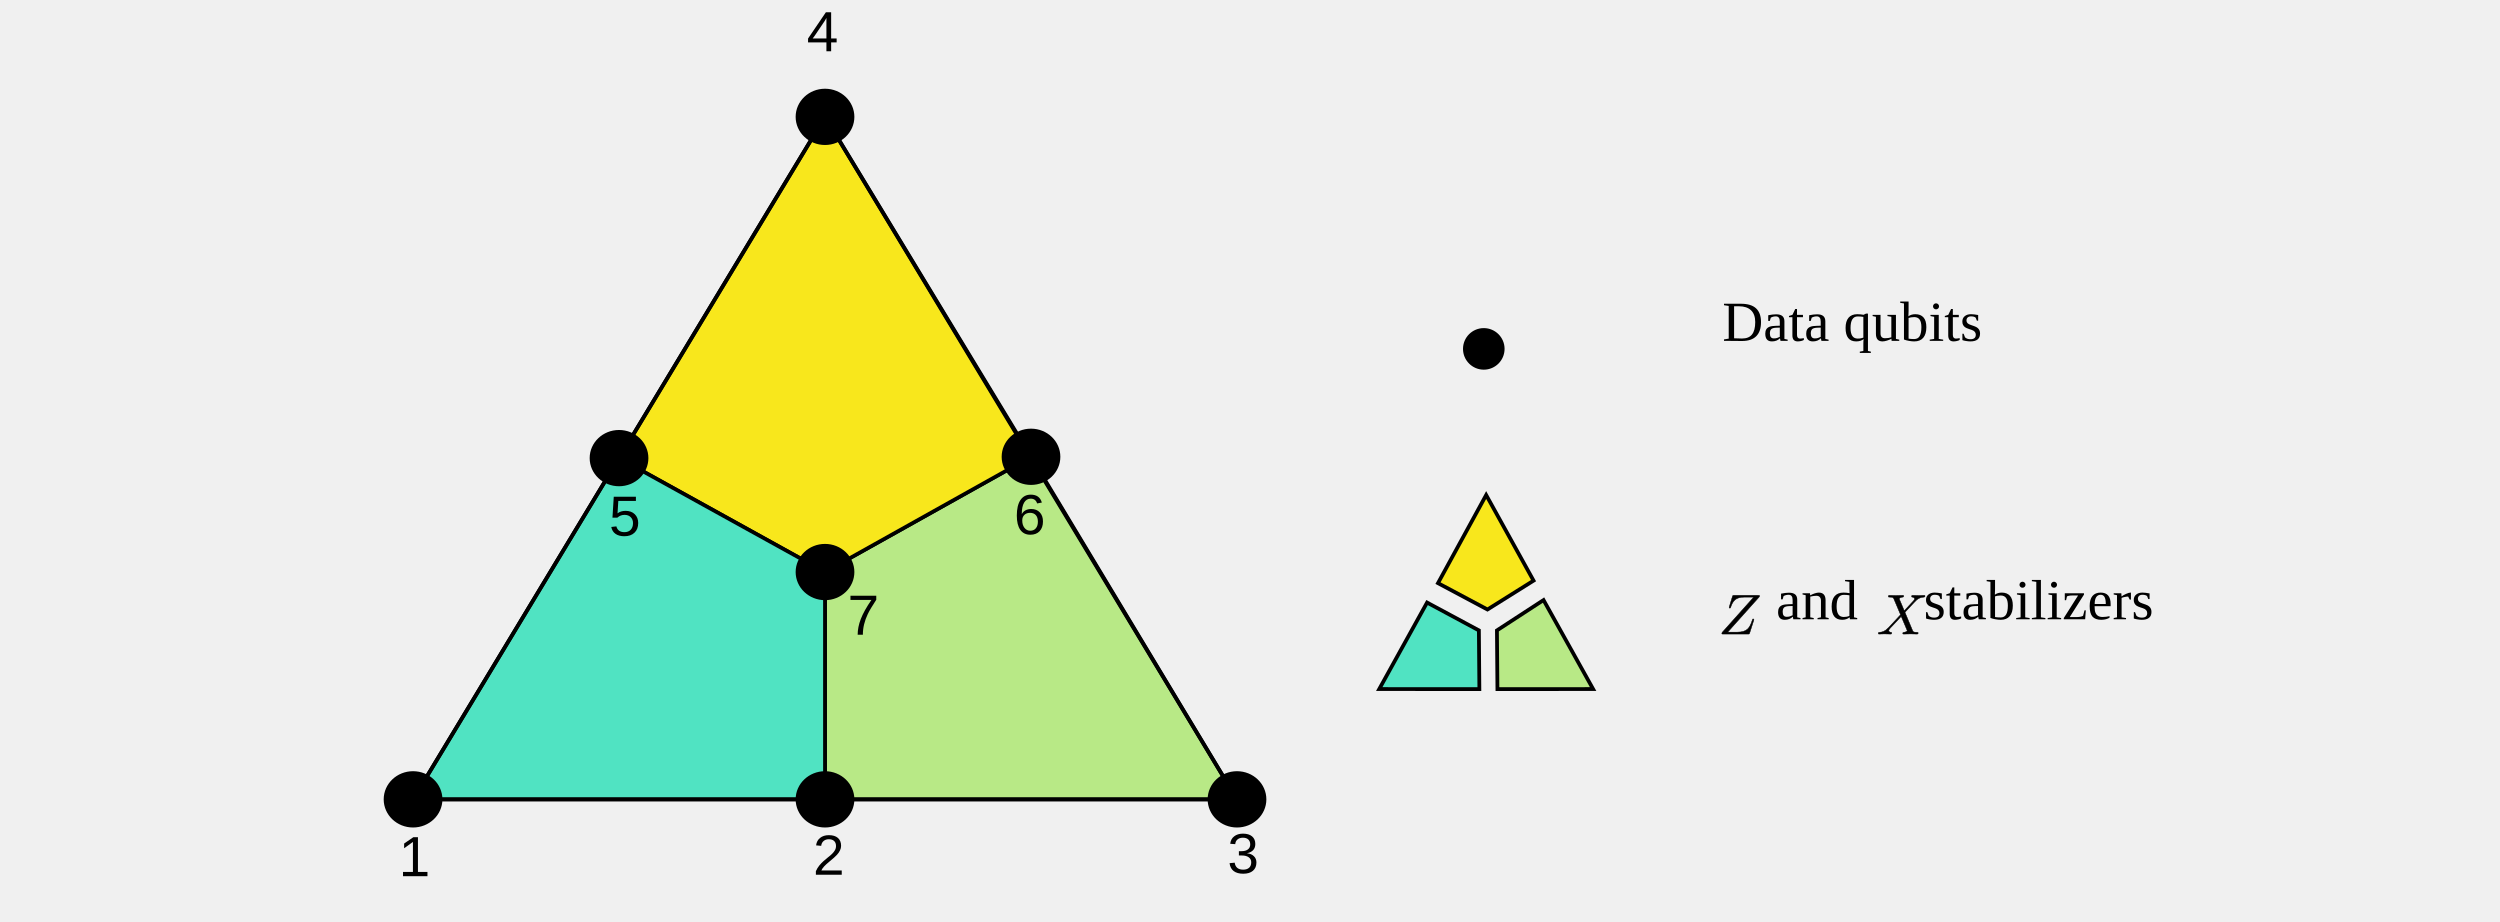
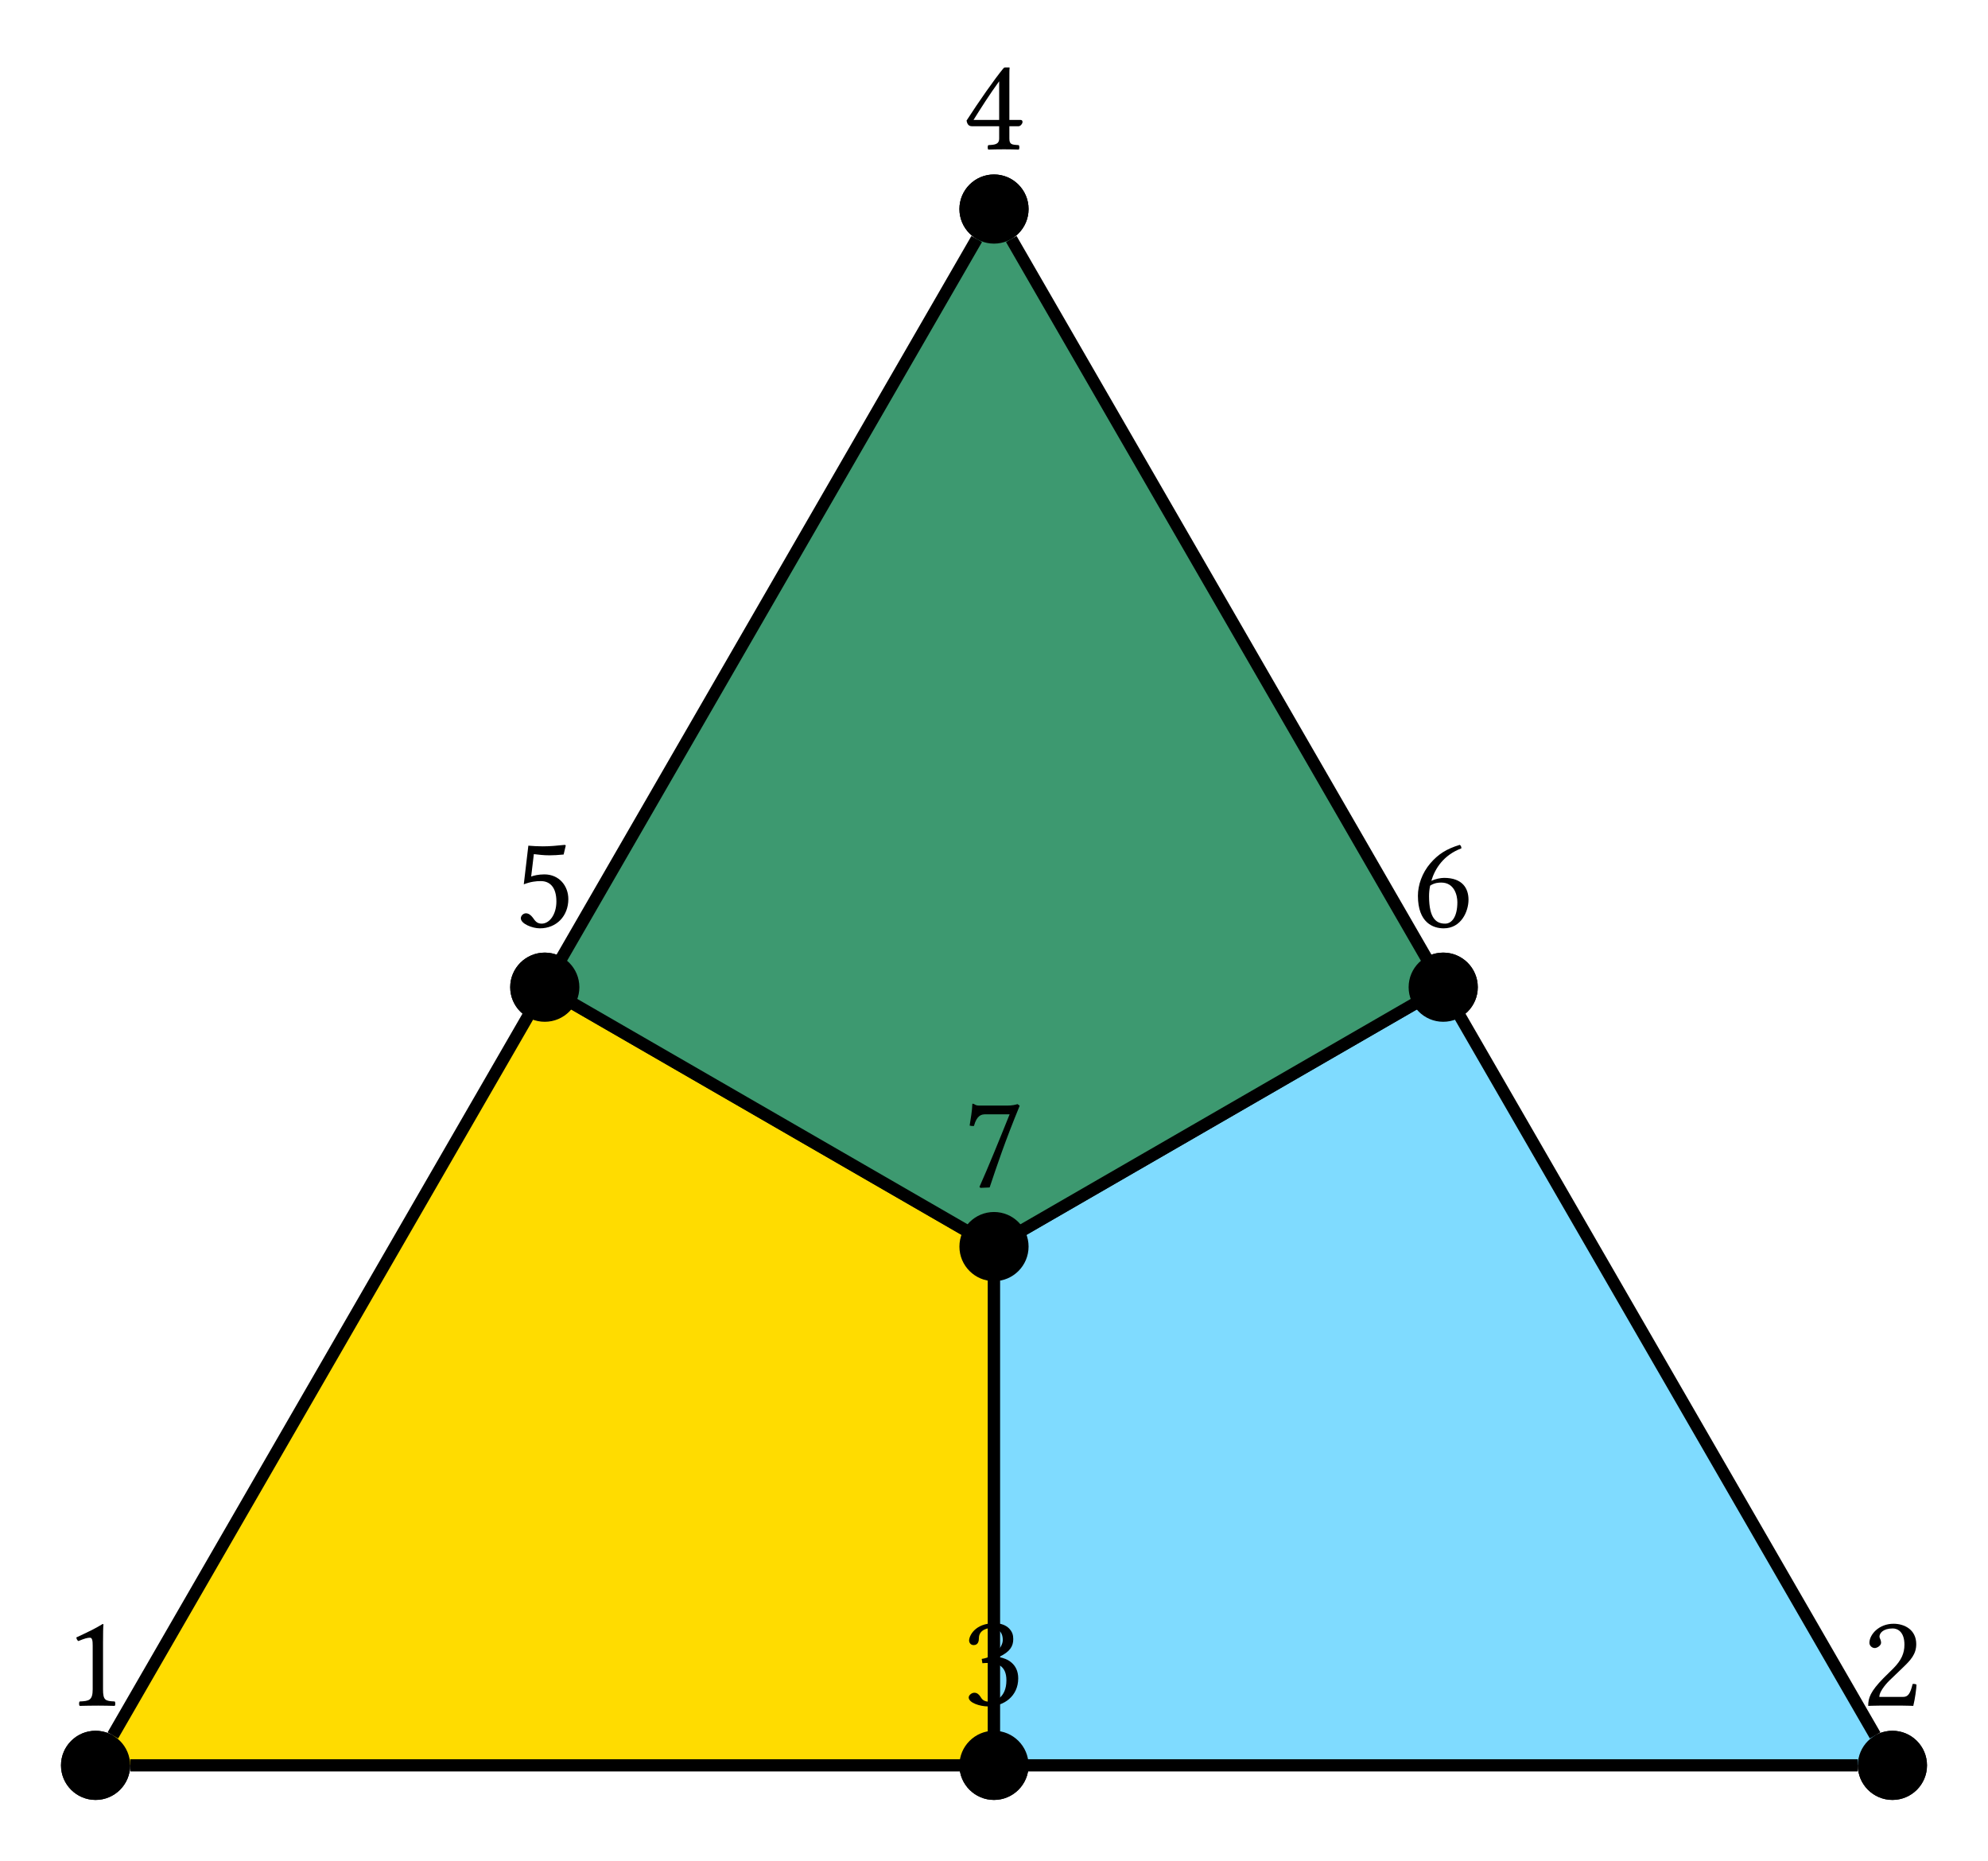
- <svg xmlns="http://www.w3.org/2000/svg" x="0" y="0" width="661.6" height="243.8" style="         width:661.6px;         height:243.8px;         background: transparent;         fill: none; ">
-   <svg />
-   <svg class="role-diagram-draw-area">
-     <g class="shapes-region" style="stroke: black; fill: none;">
-       <g class="grouped-shape">
-         <g class="shape">
-           <polygon class="real" points=" 272.85,120.89 327.36,211.54 218.33,211.54 218.33,151.38" style="stroke: rgb(0, 0, 0); stroke-width: 1; fill: rgb(184, 233, 134); fill-opacity: 1;" />
-         </g>
-         <g class="shape">
-           <polygon class="real" points=" 272.85,120.89 218.33,151.38 163.82,121.23 218.33,30.93" style="stroke: rgb(0, 0, 0); stroke-width: 1; fill: rgb(248, 231, 28); fill-opacity: 1;" />
-         </g>
-         <g class="shape">
-           <polygon class="real" points=" 218.33,151.38 218.33,211.54 109.31,211.54 163.82,121.23" style="stroke: rgb(0, 0, 0); stroke-width: 1; fill: rgb(80, 227, 194); fill-opacity: 1;" />
-         </g>
-         <g class="composite-shape">
-           <path class="real" d=" M218.33,30.93 L327.36,211.54 L109.31,211.54 Z" style="stroke-width: 1; stroke: rgb(0, 0, 0); fill: none; fill-opacity: 1;" />
-         </g>
-         <g class="composite-shape">
-           <path class="real" d=" M211.06,30.93 C211.06,27.09 214.32,23.98 218.33,23.98 C222.35,23.98 225.6,27.09 225.6,30.93 C225.6,34.76 222.35,37.87 218.33,37.87 C214.32,37.87 211.06,34.76 211.06,30.93 Z" style="stroke-width: 1; stroke: rgb(0, 0, 0); fill: rgb(0, 0, 0); fill-opacity: 1;" />
-         </g>
-         <g class="composite-shape">
-           <path class="real" d=" M102.04,211.54 C102.04,207.7 105.29,204.59 109.31,204.59 C113.32,204.59 116.58,207.7 116.58,211.54 C116.58,215.38 113.32,218.49 109.31,218.49 C105.29,218.49 102.04,215.38 102.04,211.54 Z" style="stroke-width: 1; stroke: rgb(0, 0, 0); fill: rgb(0, 0, 0); fill-opacity: 1;" />
-         </g>
-         <g class="composite-shape">
-           <path class="real" d=" M320.09,211.54 C320.09,207.7 323.35,204.59 327.36,204.59 C331.37,204.59 334.63,207.7 334.63,211.54 C334.63,215.38 331.37,218.49 327.36,218.49 C323.35,218.49 320.09,215.38 320.09,211.54 Z" style="stroke-width: 1; stroke: rgb(0, 0, 0); fill: rgb(0, 0, 0); fill-opacity: 1;" />
-         </g>
-         <g class="composite-shape">
-           <path class="real" d=" M211.06,211.54 C211.06,207.7 214.32,204.59 218.33,204.59 C222.35,204.59 225.6,207.7 225.6,211.54 C225.6,215.38 222.35,218.49 218.33,218.49 C214.32,218.49 211.06,215.38 211.06,211.54 Z" style="stroke-width: 1; stroke: rgb(0, 0, 0); fill: rgb(0, 0, 0); fill-opacity: 1;" />
-         </g>
-         <g class="composite-shape">
-           <path class="real" d=" M265.58,120.89 C265.58,117.05 268.83,113.94 272.85,113.94 C276.86,113.94 280.11,117.05 280.11,120.89 C280.11,124.72 276.86,127.83 272.85,127.83 C268.83,127.83 265.58,124.72 265.58,120.89 Z" style="stroke-width: 1; stroke: rgb(0, 0, 0); fill: rgb(0, 0, 0); fill-opacity: 1;" />
-         </g>
-         <g class="composite-shape">
-           <path class="real" d=" M156.55,121.23 C156.55,117.4 159.81,114.29 163.82,114.29 C167.83,114.29 171.09,117.4 171.09,121.23 C171.09,125.07 167.83,128.18 163.82,128.18 C159.81,128.18 156.55,125.07 156.55,121.23 Z" style="stroke-width: 1; stroke: rgb(0, 0, 0); fill: rgb(0, 0, 0); fill-opacity: 1;" />
-         </g>
-         <g class="composite-shape">
-           <path class="real" d=" M211.06,151.38 C211.06,147.55 214.32,144.44 218.33,144.44 C222.35,144.44 225.6,147.55 225.6,151.38 C225.6,155.22 222.35,158.33 218.33,158.33 C214.32,158.33 211.06,155.22 211.06,151.38 Z" style="stroke-width: 1; stroke: rgb(0, 0, 0); fill: rgb(0, 0, 0); fill-opacity: 1;" />
-         </g>
-       </g>
-       <g class="composite-shape">
-         <path class="real" d=" M387.67,92.33 C387.67,89.57 389.91,87.33 392.67,87.33 C395.43,87.33 397.67,89.57 397.67,92.33 C397.67,95.09 395.43,97.33 392.67,97.33 C389.91,97.33 387.67,95.09 387.67,92.33 Z" style="stroke-width: 1; stroke: rgb(0, 0, 0); fill: rgb(0, 0, 0); fill-opacity: 1;" />
-       </g>
-       <g class="grouped-shape">
-         <g class="shape">
-           <polygon class="real" points=" 408.48,158.8 421.6,182.35 396.28,182.37 396.15,166.83" style="stroke: rgb(0, 0, 0); stroke-width: 1; fill: rgb(184, 233, 134); fill-opacity: 1;" />
-         </g>
-         <g class="shape">
-           <polygon class="real" points=" 405.84,153.66 393.64,161.3 380.55,154.32 393.3,131" style="stroke: rgb(0, 0, 0); stroke-width: 1; fill: rgb(248, 231, 28); fill-opacity: 1;" />
-         </g>
-         <g class="shape">
-           <polygon class="real" points=" 391.37,166.83 391.5,182.37 365,182.35 377.66,159.46" style="stroke: rgb(0, 0, 0); stroke-width: 1; fill: rgb(80, 227, 194); fill-opacity: 1;" />
-         </g>
-       </g>
-       <g />
-     </g>
-     <g />
-     <g />
-     <g />
-   </svg>
-   <svg width="660" height="242.2" style="width:660px;height:242.2px;font-family:LatinModern-Math, LatinModern, Asana-Math, Asana;background:transparent;">
-     <g>
-       <g>
+ <svg xmlns="http://www.w3.org/2000/svg" xmlns:xlink="http://www.w3.org/1999/xlink" class="typst-doc" viewBox="0 0 162.962 152.528" width="162.962pt" height="152.528pt">
+   <path class="typst-shape" fill="#ffffff" fill-rule="nonzero" d="M 0 0 L 0 152.528 L 162.962 152.528 L 162.962 0 Z " />
+   <g>
+     <g transform="translate(5 5)">
+       <g class="typst-group">
        <g>
-           <text x="455.8" y="80.725" style="white-space:pre;stroke:none;fill:rgb(0,0,0);fill-opacity:1;font-size:15px;font-family:&quot;Times New Roman&quot;, Times, serif;font-weight:400;font-style:normal;dominant-baseline:text-before-edge;text-decoration:none;">Data qubits</text>
+           <g transform="translate(0 136.8583)">
+             <path class="typst-shape" fill="#000000" fill-rule="nonzero" d="M 2.835 0 C 1.271 0 0 1.271 0 2.835 C 0 4.399 1.271 5.669 2.835 5.669 C 4.399 5.669 5.669 4.399 5.669 2.835 C 5.669 1.271 4.399 0 2.835 0 Z " />
+           </g>
+           <g transform="translate(147.2925 136.8583)">
+             <path class="typst-shape" fill="#000000" fill-rule="nonzero" d="M 2.835 0 C 1.271 0 0 1.271 0 2.835 C 0 4.399 1.271 5.669 2.835 5.669 C 4.399 5.669 5.669 4.399 5.669 2.835 C 5.669 1.271 4.399 0 2.835 0 Z " />
+           </g>
+           <g transform="translate(73.64625 136.8583)">
+             <path class="typst-shape" fill="#000000" fill-rule="nonzero" d="M 2.835 0 C 1.271 0 0 1.271 0 2.835 C 0 4.399 1.271 5.669 2.835 5.669 C 4.399 5.669 5.669 4.399 5.669 2.835 C 5.669 1.271 4.399 0 2.835 0 Z " />
+           </g>
+           <g transform="translate(73.64625 9.299291)">
+             <path class="typst-shape" fill="#000000" fill-rule="nonzero" d="M 2.835 0 C 1.271 0 0 1.271 0 2.835 C 0 4.399 1.271 5.669 2.835 5.669 C 4.399 5.669 5.669 4.399 5.669 2.835 C 5.669 1.271 4.399 0 2.835 0 Z " />
+           </g>
+           <g transform="translate(36.82313 73.07882)">
+             <path class="typst-shape" fill="#000000" fill-rule="nonzero" d="M 2.835 0 C 1.271 0 0 1.271 0 2.835 C 0 4.399 1.271 5.669 2.835 5.669 C 4.399 5.669 5.669 4.399 5.669 2.835 C 5.669 1.271 4.399 0 2.835 0 Z " />
+           </g>
+           <g transform="translate(110.4694 73.07882)">
+             <path class="typst-shape" fill="#000000" fill-rule="nonzero" d="M 2.835 0 C 1.271 0 0 1.271 0 2.835 C 0 4.399 1.271 5.669 2.835 5.669 C 4.399 5.669 5.669 4.399 5.669 2.835 C 5.669 1.271 4.399 0 2.835 0 Z " />
+           </g>
+           <g transform="translate(73.64625 94.33866)">
+             <path class="typst-shape" fill="#000000" fill-rule="nonzero" d="M 2.835 0 C 1.271 0 0 1.271 0 2.835 C 0 4.399 1.271 5.669 2.835 5.669 C 4.399 5.669 5.669 4.399 5.669 2.835 C 5.669 1.271 4.399 0 2.835 0 Z " />
+           </g>
+           <g transform="translate(4.251912 75.91346)">
+             <path class="typst-shape" fill="#ffdc00" fill-rule="nonzero" stroke="#000000" stroke-width="1" stroke-linecap="butt" stroke-linejoin="miter" stroke-miterlimit="4" d="M 1.417 63.78 L 72.229 63.78 L 72.229 21.26 L 35.406 0 L 0 61.325 " />
+           </g>
+           <g transform="translate(76.4809 75.91346)">
+             <path class="typst-shape" fill="#7fdbff" fill-rule="nonzero" stroke="#000000" stroke-width="1" stroke-linecap="butt" stroke-linejoin="miter" stroke-miterlimit="4" d="M 70.812 63.78 L 0 63.78 L 0 21.26 L 36.823 0 L 72.229 61.325 " />
+           </g>
+           <g transform="translate(39.65777 14.58871)">
+             <path class="typst-shape" fill="#3d9970" fill-rule="nonzero" stroke="#000000" stroke-width="1" stroke-linecap="butt" stroke-linejoin="miter" stroke-miterlimit="4" d="M 35.406 0 L 0 61.325 L 36.823 82.585 L 73.646 61.325 L 38.24 0 " />
+           </g>
+           <g transform="translate(0 136.8583)">
+             <path class="typst-shape" fill="#000000" fill-rule="nonzero" d="M 2.835 0 C 1.271 0 0 1.271 0 2.835 C 0 4.399 1.271 5.669 2.835 5.669 C 4.399 5.669 5.669 4.399 5.669 2.835 C 5.669 1.271 4.399 0 2.835 0 Z " />
+           </g>
+           <g transform="translate(147.2925 136.8583)">
+             <path class="typst-shape" fill="#000000" fill-rule="nonzero" d="M 2.835 0 C 1.271 0 0 1.271 0 2.835 C 0 4.399 1.271 5.669 2.835 5.669 C 4.399 5.669 5.669 4.399 5.669 2.835 C 5.669 1.271 4.399 0 2.835 0 Z " />
+           </g>
+           <g transform="translate(73.64625 136.8583)">
+             <path class="typst-shape" fill="#000000" fill-rule="nonzero" d="M 2.835 0 C 1.271 0 0 1.271 0 2.835 C 0 4.399 1.271 5.669 2.835 5.669 C 4.399 5.669 5.669 4.399 5.669 2.835 C 5.669 1.271 4.399 0 2.835 0 Z " />
+           </g>
+           <g transform="translate(73.64625 9.299291)">
+             <path class="typst-shape" fill="#000000" fill-rule="nonzero" d="M 2.835 0 C 1.271 0 0 1.271 0 2.835 C 0 4.399 1.271 5.669 2.835 5.669 C 4.399 5.669 5.669 4.399 5.669 2.835 C 5.669 1.271 4.399 0 2.835 0 Z " />
+           </g>
+           <g transform="translate(36.82313 73.07882)">
+             <path class="typst-shape" fill="#000000" fill-rule="nonzero" d="M 2.835 0 C 1.271 0 0 1.271 0 2.835 C 0 4.399 1.271 5.669 2.835 5.669 C 4.399 5.669 5.669 4.399 5.669 2.835 C 5.669 1.271 4.399 0 2.835 0 Z " />
+           </g>
+           <g transform="translate(110.4694 73.07882)">
+             <path class="typst-shape" fill="#000000" fill-rule="nonzero" d="M 2.835 0 C 1.271 0 0 1.271 0 2.835 C 0 4.399 1.271 5.669 2.835 5.669 C 4.399 5.669 5.669 4.399 5.669 2.835 C 5.669 1.271 4.399 0 2.835 0 Z " />
+           </g>
+           <g transform="translate(73.64625 94.33866)">
+             <path class="typst-shape" fill="#000000" fill-rule="nonzero" d="M 2.835 0 C 1.271 0 0 1.271 0 2.835 C 0 4.399 1.271 5.669 2.835 5.669 C 4.399 5.669 5.669 4.399 5.669 2.835 C 5.669 1.271 4.399 0 2.835 0 Z " />
+           </g>
+           <g transform="translate(0.2771457 127.5591)">
+             <path class="typst-shape" fill="none" d="M 0 0 L 5.115 0 L 5.115 7.26 L 0 7.26 L 0 0 Z " />
+           </g>
+           <g transform="translate(0.2771456 127.5591)">
+             <g class="typst-group">
+               <g>
+                 <g transform="translate(0 0)">
+                   <g class="typst-group">
+                     <g>
+                       <g transform="translate(0 7.238)">
+                         <g class="typst-text" transform="scale(1, -1)">
+                           <use xlink:href="#gEDF52FE32C69DA4EEEFB0AAF57ADEC99" x="0" fill="#000000" fill-rule="nonzero" />
+                         </g>
+                       </g>
+                     </g>
+                   </g>
+                 </g>
+               </g>
+             </g>
+           </g>
+           <g transform="translate(147.5697 127.5591)">
+             <path class="typst-shape" fill="none" d="M 0 0 L 5.115 0 L 5.115 7.26 L 0 7.26 L 0 0 Z " />
+           </g>
+           <g transform="translate(147.5697 127.5591)">
+             <g class="typst-group">
+               <g>
+                 <g transform="translate(0 0)">
+                   <g class="typst-group">
+                     <g>
+                       <g transform="translate(0 7.238)">
+                         <g class="typst-text" transform="scale(1, -1)">
+                           <use xlink:href="#g4C0D9938341524E4912500E287703615" x="0" fill="#000000" fill-rule="nonzero" />
+                         </g>
+                       </g>
+                     </g>
+                   </g>
+                 </g>
+               </g>
+             </g>
+           </g>
+           <g transform="translate(73.9234 127.5151)">
+             <path class="typst-shape" fill="none" d="M 0 0 L 5.115 0 L 5.115 7.348 L 0 7.348 L 0 0 Z " />
+           </g>
+           <g transform="translate(73.9234 127.5151)">
+             <g class="typst-group">
+               <g>
+                 <g transform="translate(0 0)">
+                   <g class="typst-group">
+                     <g>
+                       <g transform="translate(0 7.238)">
+                         <g class="typst-text" transform="scale(1, -1)">
+                           <use xlink:href="#g462A012589E12838B4818F9C9FE79CC" x="0" fill="#000000" fill-rule="nonzero" />
+                         </g>
+                       </g>
+                     </g>
+                   </g>
+                 </g>
+               </g>
+             </g>
+           </g>
+           <g transform="translate(73.9234 0)">
+             <path class="typst-shape" fill="none" d="M 0 0 L 5.115 0 L 5.115 7.26 L 0 7.26 L 0 0 Z " />
+           </g>
+           <g transform="translate(73.9234 -0.0000000472441)">
+             <g class="typst-group">
+               <g>
+                 <g transform="translate(0 0)">
+                   <g class="typst-group">
+                     <g>
+                       <g transform="translate(0 7.238)">
+                         <g class="typst-text" transform="scale(1, -1)">
+                           <use xlink:href="#g4C4DB8AC1F31AEC8CFB41EE1C95A59A1" x="0" fill="#000000" fill-rule="nonzero" />
+                         </g>
+                       </g>
+                     </g>
+                   </g>
+                 </g>
+               </g>
+             </g>
+           </g>
+           <g transform="translate(37.10027 63.73003)">
+             <path class="typst-shape" fill="none" d="M 0 0 L 5.115 0 L 5.115 7.359 L 0 7.359 L 0 0 Z " />
+           </g>
+           <g transform="translate(37.10027 63.73003)">
+             <g class="typst-group">
+               <g>
+                 <g transform="translate(0 0)">
+                   <g class="typst-group">
+                     <g>
+                       <g transform="translate(0 7.238)">
+                         <g class="typst-text" transform="scale(1, -1)">
+                           <use xlink:href="#gA28B21D9AEE3F462D66CE976B1D98F2A" x="0" fill="#000000" fill-rule="nonzero" />
+                         </g>
+                       </g>
+                     </g>
+                   </g>
+                 </g>
+               </g>
+             </g>
+           </g>
+           <g transform="translate(110.7465 63.73003)">
+             <path class="typst-shape" fill="none" d="M 0 0 L 5.115 0 L 5.115 7.359 L 0 7.359 L 0 0 Z " />
+           </g>
+           <g transform="translate(110.7465 63.73003)">
+             <g class="typst-group">
+               <g>
+                 <g transform="translate(0 0)">
+                   <g class="typst-group">
+                     <g>
+                       <g transform="translate(0 7.238)">
+                         <g class="typst-text" transform="scale(1, -1)">
+                           <use xlink:href="#g3A90CBF25BC2D4E744A3168E3AA6EDBC" x="0" fill="#000000" fill-rule="nonzero" />
+                         </g>
+                       </g>
+                     </g>
+                   </g>
+                 </g>
+               </g>
+             </g>
+           </g>
+           <g transform="translate(73.9234 84.97887)">
+             <path class="typst-shape" fill="none" d="M 0 0 L 5.115 0 L 5.115 7.381 L 0 7.381 L 0 0 Z " />
+           </g>
+           <g transform="translate(73.9234 84.97887)">
+             <g class="typst-group">
+               <g>
+                 <g transform="translate(0 0)">
+                   <g class="typst-group">
+                     <g>
+                       <g transform="translate(0 7.238)">
+                         <g class="typst-text" transform="scale(1, -1)">
+                           <use xlink:href="#gC64860A9B2ADD98A6DB30C2C819B4C53" x="0" fill="#000000" fill-rule="nonzero" />
+                         </g>
+                       </g>
+                     </g>
+                   </g>
+                 </g>
+               </g>
+             </g>
+           </g>
        </g>
      </g>
    </g>
-     <g>
-       <g>
-         <g>
-           <g transform="matrix(1,0,0,1,454.8,167.8)">
-             <path transform="matrix(0.015,0,0,-0.015,0,0)" d="M723 674C723 683 718 683 698 683L276 683C252 683 251 682 245 663L190 483C188 478 187 469 187 469C187 469 187 458 199 458C208 458 210 465 212 468C250 586 302 652 458 652L621 652L62 27C62 27 58 12 58 9C58 0 65 0 83 0L518 0C542 0 543 1 549 20L620 241C621 245 624 252 624 256C624 261 620 267 611 267C602 267 601 263 594 242C550 106 502 34 332 34L161 34L720 659C721 663 723 668 723 674Z" stroke="rgb(0,0,0)" stroke-opacity="1" stroke-width="8" fill="rgb(0,0,0)" fill-opacity="1" />
-           </g>
-         </g>
-         <g>
-           <g>
-             <g>
-               <g>
-                 <text x="470.025" y="154.4" style="white-space:pre;stroke:none;fill:rgb(0,0,0);fill-opacity:1;font-size:15px;font-family:&quot;Times New Roman&quot;, Times, serif;font-weight:400;font-style:normal;dominant-baseline:text-before-edge;text-decoration:none;">and</text>
-               </g>
-             </g>
-           </g>
-         </g>
-         <g>
-           <g transform="matrix(1,0,0,1,491.6875,167.8)">
-             <path transform="matrix(0.015,0,0,-0.015,0,0)" d="M1183 672C1183 672 1183 683 1170 683C1140 683 1107 680 1076 680C1039 680 1001 683 965 683C959 683 946 683 946 663C946 656 951 653 958 652C967 651 998 649 998 621C998 607 987 594 979 585L817 411L733 610L728 623C728 629 745 648 787 652C797 653 807 654 807 671C807 683 795 683 792 683C751 683 708 680 666 680C641 680 579 683 554 683C548 683 536 683 536 663C536 652 546 652 559 652C619 652 625 642 634 620L752 341L541 114C535 109 534 108 528 103C479 50 432 34 381 31C368 30 359 30 359 11C359 11 359 0 372 0C402 0 435 3 466 3C503 3 542 0 578 0C584 0 596 0 596 20C596 30 584 31 584 31C575 32 544 34 544 62C544 78 559 94 571 107L673 215L763 313L864 74L869 60C869 52 850 35 811 31C800 30 791 29 791 12C791 0 802 0 806 0L932 3C957 3 1018 0 1043 0C1050 0 1062 0 1062 19C1062 31 1052 31 1044 31C977 32 975 35 958 75L829 384C897 454 1002 573 1034 601C1063 625 1101 649 1161 652C1174 653 1183 653 1183 672Z" stroke="rgb(0,0,0)" stroke-opacity="1" stroke-width="8" fill="rgb(0,0,0)" fill-opacity="1" />
-           </g>
-         </g>
-         <g>
-           <g>
-             <g>
-               <g>
-                 <text x="509.087" y="154.4" style="white-space:pre;stroke:none;fill:rgb(0,0,0);fill-opacity:1;font-size:15px;font-family:&quot;Times New Roman&quot;, Times, serif;font-weight:400;font-style:normal;dominant-baseline:text-before-edge;text-decoration:none;"> stabilizers</text>
-               </g>
-             </g>
-           </g>
-         </g>
-       </g>
-     </g>
-     <g>
-       <g>
-         <g>
-           <text x="224.3" y="158.062" style="white-space:pre;stroke:none;fill:rgb(0,0,0);fill-opacity:1;font-size:15px;font-family:Arial, Helvetica, sans-serif;font-weight:400;font-style:normal;dominant-baseline:text-before-edge;text-decoration:none;">7</text>
-         </g>
-       </g>
-     </g>
-     <g>
-       <g>
-         <g>
-           <text x="213.5" y="3.65" style="white-space:pre;stroke:none;fill:rgb(0,0,0);fill-opacity:1;font-size:15px;font-family:Arial, Helvetica, sans-serif;font-weight:400;font-style:normal;dominant-baseline:text-before-edge;text-decoration:none;">4</text>
-         </g>
-       </g>
-     </g>
-     <g>
-       <g>
-         <g>
-           <text x="268.325" y="131.462" style="white-space:pre;stroke:none;fill:rgb(0,0,0);fill-opacity:1;font-size:15px;font-family:Arial, Helvetica, sans-serif;font-weight:400;font-style:normal;dominant-baseline:text-before-edge;text-decoration:none;">6</text>
-         </g>
-       </g>
-     </g>
-     <g>
-       <g>
-         <g>
-           <text x="161.175" y="131.863" style="white-space:pre;stroke:none;fill:rgb(0,0,0);fill-opacity:1;font-size:15px;font-family:Arial, Helvetica, sans-serif;font-weight:400;font-style:normal;dominant-baseline:text-before-edge;text-decoration:none;">5</text>
-         </g>
-       </g>
-     </g>
-     <g>
-       <g>
-         <g>
-           <text x="105.513" y="221.962" style="white-space:pre;stroke:none;fill:rgb(0,0,0);fill-opacity:1;font-size:15px;font-family:Arial, Helvetica, sans-serif;font-weight:400;font-style:normal;dominant-baseline:text-before-edge;text-decoration:none;">1</text>
-         </g>
-       </g>
-     </g>
-     <g>
-       <g>
-         <g>
-           <text x="215.163" y="221.575" style="white-space:pre;stroke:none;fill:rgb(0,0,0);fill-opacity:1;font-size:15px;font-family:Arial, Helvetica, sans-serif;font-weight:400;font-style:normal;dominant-baseline:text-before-edge;text-decoration:none;">2</text>
-         </g>
-       </g>
-     </g>
-     <g>
-       <g>
-         <g>
-           <text x="324.813" y="221.175" style="white-space:pre;stroke:none;fill:rgb(0,0,0);fill-opacity:1;font-size:15px;font-family:Arial, Helvetica, sans-serif;font-weight:400;font-style:normal;dominant-baseline:text-before-edge;text-decoration:none;">3</text>
-         </g>
-       </g>
-     </g>
-   </svg>
+   </g>
+   <defs id="glyph">
+     <symbol id="gEDF52FE32C69DA4EEEFB0AAF57ADEC99" overflow="visible">
+       <path d="M 3.168 1.342 L 3.168 5.159 C 3.168 5.819 3.179 6.49 3.201 6.633 C 3.201 6.688 3.179 6.688 3.135 6.688 C 2.53 6.314 1.947 6.039 0.979 5.588 C 1.001 5.467 1.045 5.357 1.144 5.291 C 1.65 5.5 1.892 5.566 2.101 5.566 C 2.288 5.566 2.321 5.302 2.321 4.928 L 2.321 1.342 C 2.321 0.429 2.024 0.374 1.254 0.341 C 1.188 0.275 1.188 0.044 1.254 -0.022 C 1.793 -0.011 2.189 0 2.783 0 C 3.311 0 3.575 -0.011 4.125 -0.022 C 4.191 0.044 4.191 0.275 4.125 0.341 C 3.355 0.374 3.168 0.429 3.168 1.342 Z " />
+     </symbol>
+     <symbol id="g4C0D9938341524E4912500E287703615" overflow="visible">
+       <path d="M 0.671 5.148 C 0.671 4.917 0.88 4.719 1.111 4.719 C 1.298 4.719 1.628 4.917 1.628 5.159 C 1.628 5.247 1.606 5.313 1.584 5.39 C 1.562 5.467 1.496 5.566 1.496 5.654 C 1.496 5.929 1.782 6.325 2.585 6.325 C 2.981 6.325 3.542 6.05 3.542 4.994 C 3.542 4.29 3.289 3.718 2.64 3.058 L 1.826 2.255 C 0.748 1.155 0.572 0.627 0.572 -0.022 C 0.572 -0.022 1.133 0 1.485 0 L 3.41 0 C 3.762 0 4.268 -0.022 4.268 -0.022 C 4.411 0.561 4.521 1.386 4.532 1.716 C 4.466 1.771 4.323 1.793 4.213 1.771 C 4.026 0.99 3.839 0.715 3.443 0.715 L 1.485 0.715 C 1.485 1.243 2.244 1.991 2.299 2.046 L 3.41 3.113 C 4.037 3.718 4.51 4.202 4.51 5.038 C 4.51 6.226 3.542 6.71 2.651 6.71 C 1.43 6.71 0.671 5.808 0.671 5.148 Z " />
+     </symbol>
+     <symbol id="g462A012589E12838B4818F9C9FE79CC" overflow="visible">
+       <path d="M 2.365 6.325 C 2.838 6.325 3.278 6.039 3.278 5.335 C 3.278 4.785 2.64 3.938 1.551 3.784 L 1.606 3.432 C 1.793 3.454 1.991 3.454 2.134 3.454 C 2.761 3.454 3.575 3.278 3.575 2.035 C 3.575 0.572 2.596 0.275 2.211 0.275 C 1.65 0.275 1.551 0.528 1.419 0.726 C 1.309 0.88 1.166 1.012 0.946 1.012 C 0.715 1.012 0.484 0.803 0.484 0.627 C 0.484 0.187 1.408 -0.11 2.068 -0.11 C 3.377 -0.11 4.543 0.737 4.543 2.189 C 4.543 3.388 3.641 3.817 2.992 3.927 L 2.981 3.949 C 3.883 4.378 4.136 4.829 4.136 5.412 C 4.136 5.742 4.059 6.006 3.795 6.281 C 3.553 6.523 3.168 6.71 2.596 6.71 C 0.979 6.71 0.517 5.654 0.517 5.291 C 0.517 5.137 0.627 4.917 0.891 4.917 C 1.276 4.917 1.32 5.28 1.32 5.489 C 1.32 6.193 2.079 6.325 2.365 6.325 Z " />
+     </symbol>
+     <symbol id="g4C4DB8AC1F31AEC8CFB41EE1C95A59A1" overflow="visible">
+       <path d="M 4.73 2.409 L 3.817 2.409 L 3.817 5.621 C 3.817 6.171 3.817 6.6 3.839 6.688 L 3.817 6.71 L 3.465 6.71 C 3.388 6.71 3.333 6.644 3.289 6.589 C 2.596 5.742 1.32 3.927 0.308 2.354 C 0.341 2.189 0.407 1.892 0.737 1.892 L 2.981 1.892 L 2.981 0.88 C 2.981 0.374 2.563 0.374 2.09 0.341 C 2.024 0.275 2.024 0.044 2.09 -0.022 C 2.442 -0.011 2.882 0 3.388 0 C 3.817 0 4.235 -0.011 4.587 -0.022 C 4.653 0.044 4.653 0.275 4.587 0.341 C 4.048 0.385 3.817 0.363 3.817 0.88 L 3.817 1.892 L 4.576 1.892 C 4.73 1.892 4.895 2.101 4.895 2.233 C 4.895 2.343 4.851 2.409 4.73 2.409 Z M 2.981 5.577 L 2.981 2.409 L 0.88 2.409 C 1.441 3.311 2.222 4.543 2.981 5.577 Z " />
+     </symbol>
+     <symbol id="gA28B21D9AEE3F462D66CE976B1D98F2A" overflow="visible">
+       <path d="M 3.509 2.079 C 3.509 1.034 2.959 0.264 2.299 0.264 C 1.881 0.264 1.738 0.539 1.573 0.759 C 1.43 0.946 1.243 1.111 1.012 1.111 C 0.803 1.111 0.594 0.924 0.594 0.704 C 0.594 0.253 1.529 -0.121 2.156 -0.121 C 3.52 -0.121 4.488 0.891 4.488 2.277 C 4.488 3.344 3.751 4.301 2.519 4.301 C 2.046 4.301 1.639 4.202 1.441 4.125 L 1.661 5.962 C 2.068 5.918 2.42 5.863 2.948 5.863 C 3.278 5.863 3.652 5.885 4.103 5.929 L 4.279 6.677 L 4.202 6.721 C 3.575 6.655 2.981 6.6 2.398 6.6 C 1.991 6.6 1.595 6.622 1.21 6.655 L 0.836 3.487 C 1.419 3.707 1.837 3.751 2.233 3.751 C 2.948 3.751 3.509 3.278 3.509 2.079 Z " />
+     </symbol>
+     <symbol id="g3A90CBF25BC2D4E744A3168E3AA6EDBC" overflow="visible">
+       <path d="M 1.584 3.773 C 1.881 4.774 2.585 5.885 4.048 6.435 C 4.048 6.567 4.004 6.666 3.916 6.721 C 2.805 6.391 2.123 5.929 1.507 5.214 C 0.825 4.422 0.484 3.421 0.484 2.552 C 0.484 0.319 1.749 -0.121 2.596 -0.121 C 4.037 -0.121 4.631 1.276 4.631 2.222 C 4.631 3.168 4.125 4.015 2.629 4.015 C 2.343 4.015 1.914 3.927 1.584 3.773 Z M 1.485 3.377 C 1.848 3.619 2.211 3.63 2.398 3.63 C 3.476 3.63 3.718 2.574 3.718 2.024 C 3.718 0.814 3.256 0.264 2.717 0.264 C 2.024 0.264 1.397 0.638 1.397 2.519 C 1.397 2.772 1.419 3.058 1.485 3.377 Z " />
+     </symbol>
+     <symbol id="gC64860A9B2ADD98A6DB30C2C819B4C53" overflow="visible">
+       <path d="M 1.87 5.885 L 3.839 5.885 C 2.981 3.751 2.112 1.606 1.364 -0.066 L 1.452 -0.143 L 2.2 -0.11 C 2.827 1.76 3.432 3.586 4.664 6.589 L 4.488 6.721 C 4.301 6.666 4.059 6.6 3.641 6.6 L 1.375 6.6 C 1.001 6.6 1.023 6.71 0.825 6.754 C 0.792 6.754 0.781 6.754 0.781 6.721 C 0.77 6.193 0.649 5.533 0.561 4.961 C 0.682 4.928 0.792 4.917 0.913 4.928 C 1.155 5.808 1.518 5.885 1.87 5.885 Z " />
+     </symbol>
+   </defs>
</svg>
